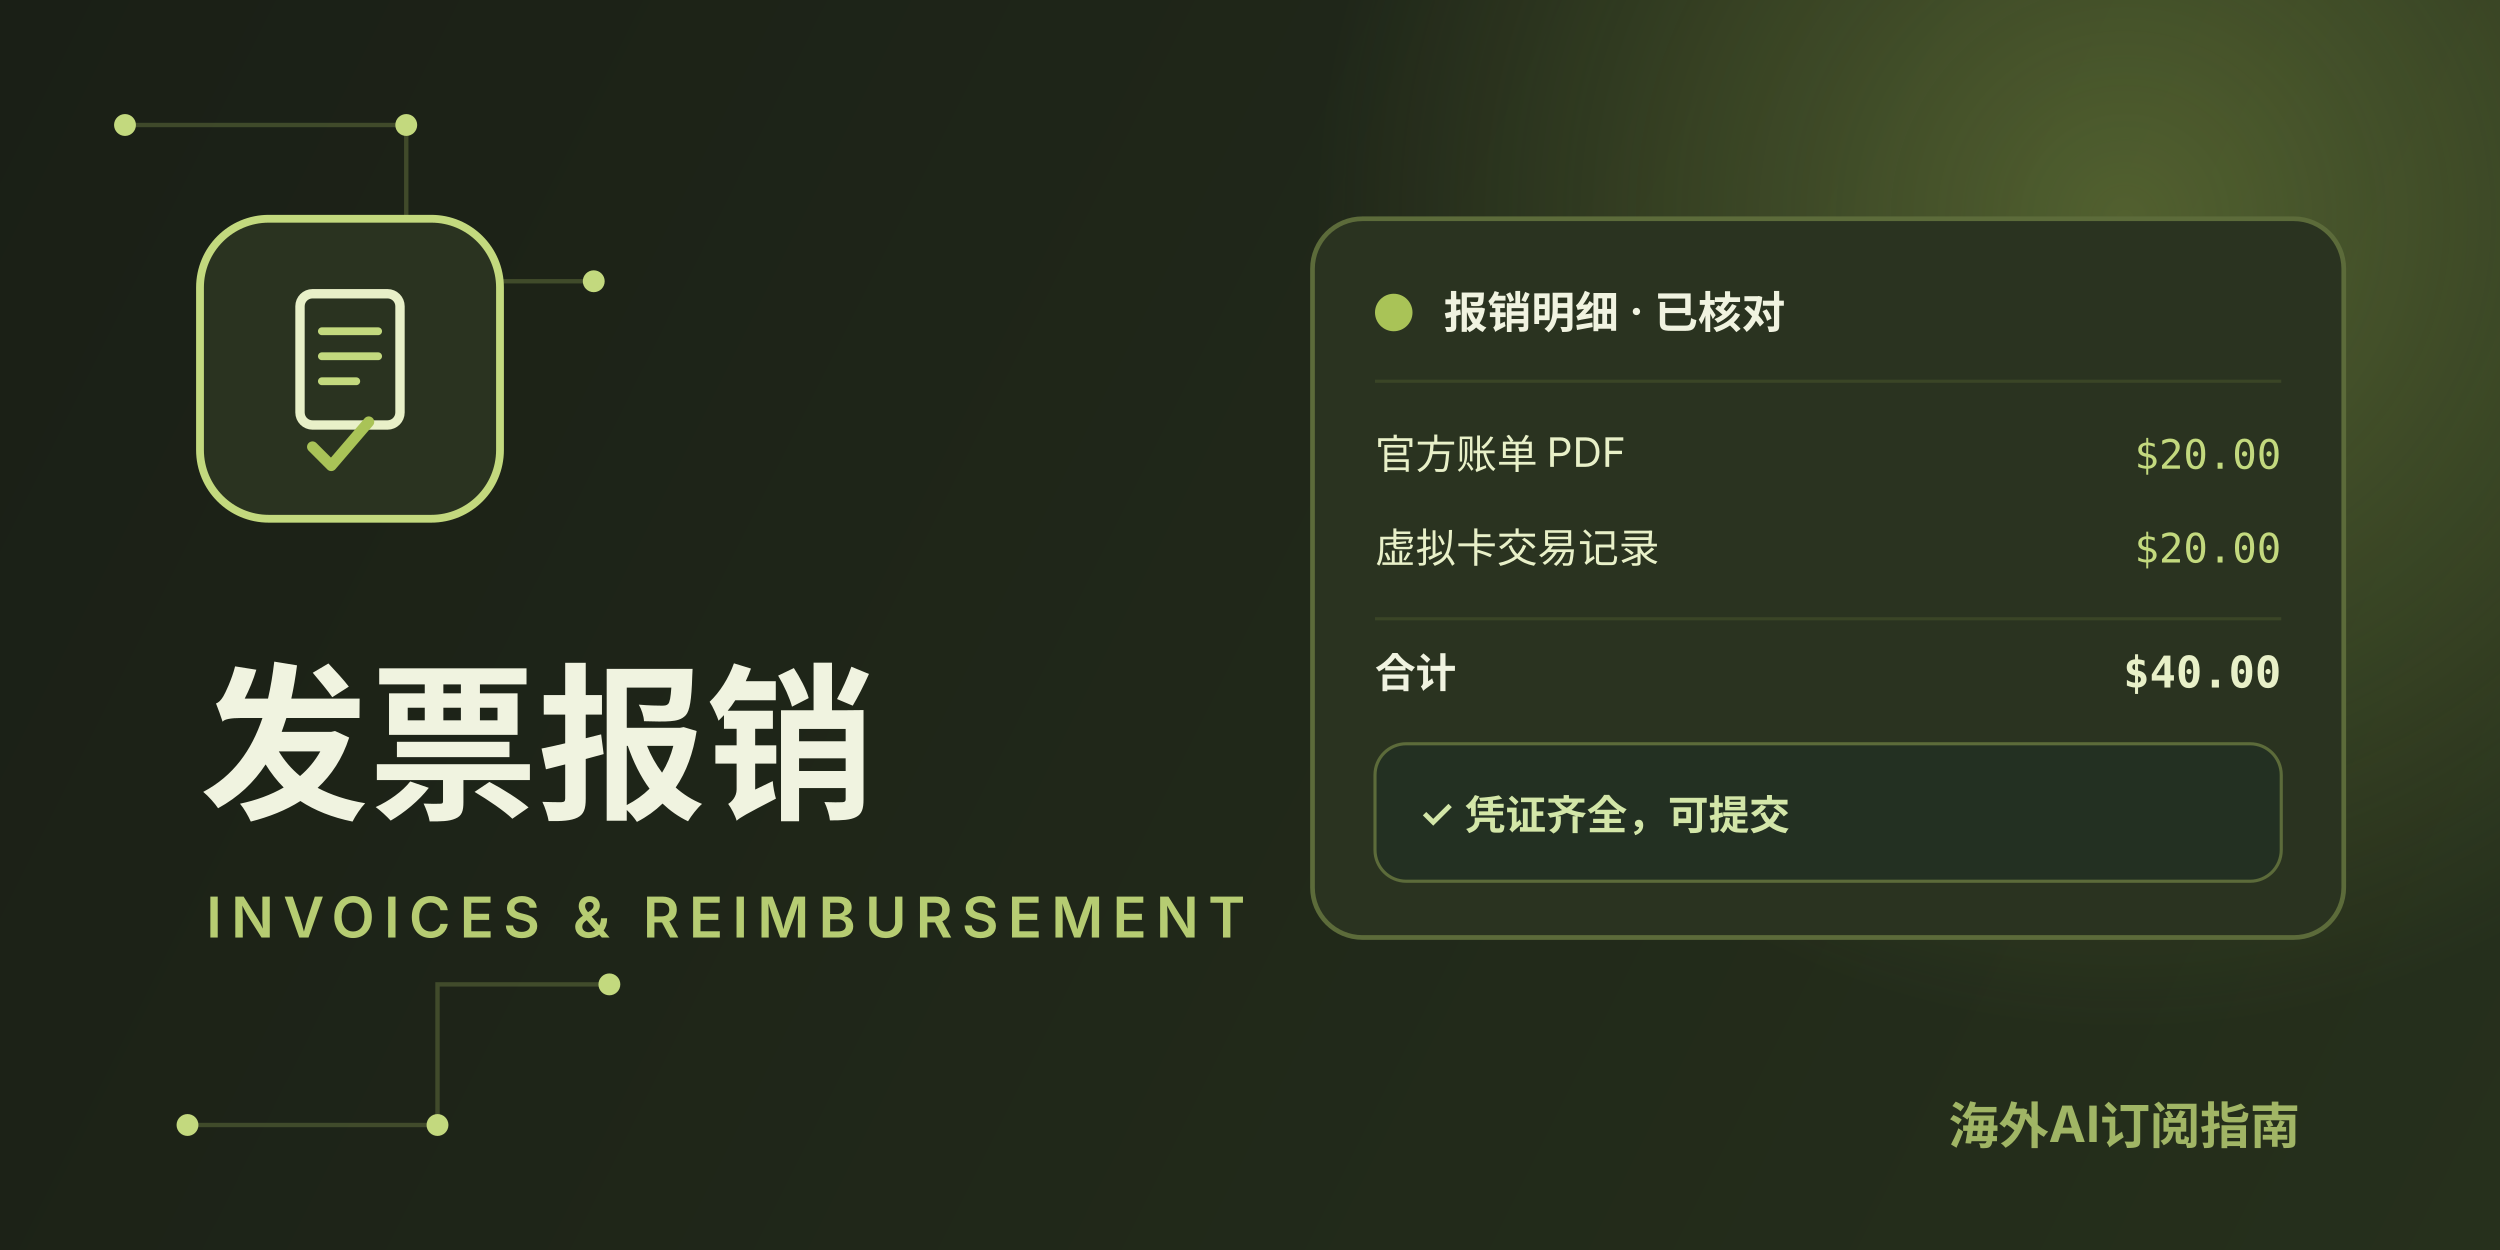
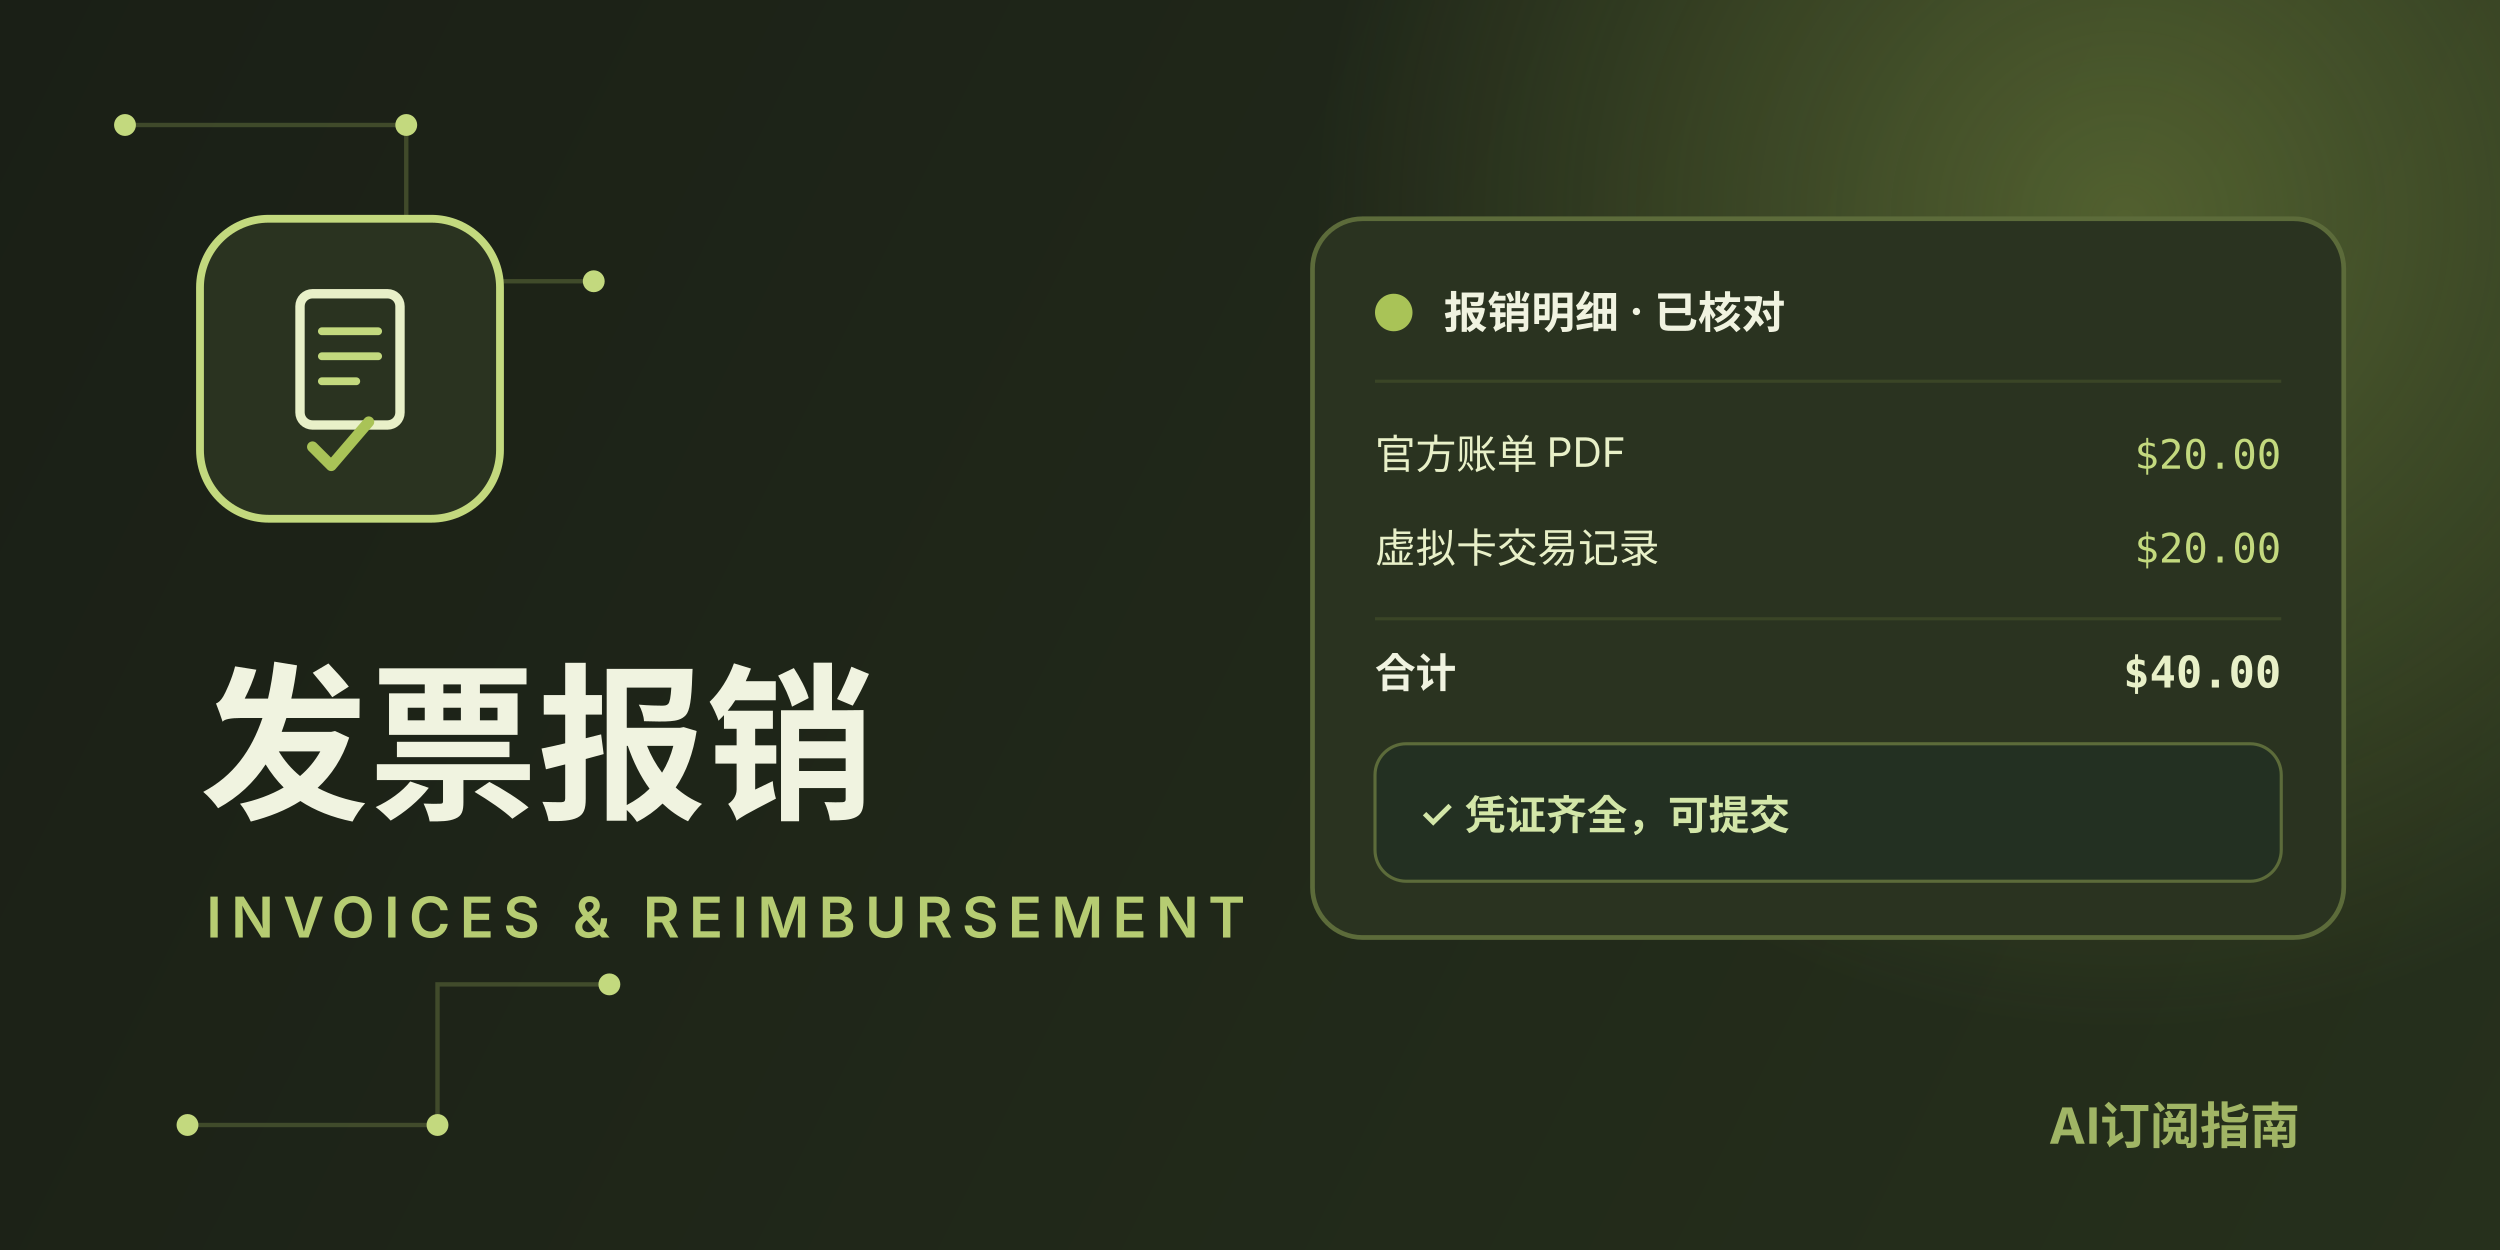
<svg xmlns="http://www.w3.org/2000/svg" viewBox="0 0 800 400" role="img" aria-label="海外AI订阅发票与企业报销指南封面图">
  <defs>
    <linearGradient id="bgGrad3" x1="0" y1="0" x2="800" y2="400" gradientUnits="userSpaceOnUse">
      <stop offset="0" stop-color="#1a1f16" />
      <stop offset="1" stop-color="#26301c" />
    </linearGradient>
    <radialGradient id="glow3" cx="680" cy="70" r="260" gradientUnits="userSpaceOnUse">
      <stop offset="0" stop-color="#a9c357" stop-opacity="0.35" />
      <stop offset="1" stop-color="#a9c357" stop-opacity="0" />
    </radialGradient>
  </defs>
  <rect width="800" height="400" fill="url(#bgGrad3)" />
  <rect width="800" height="400" fill="url(#glow3)" />
  <g stroke="#5c6b3a" stroke-width="1.4" opacity="0.55" fill="none">
    <path d="M40 40 h90 v50 h60" />
    <path d="M60 360 h80 v-45 h55" />
  </g>
  <g fill="#c3d97e">
    <circle cx="40" cy="40" r="3.5" />
    <circle cx="130" cy="40" r="3.5" />
    <circle cx="190" cy="90" r="3.5" />
    <circle cx="60" cy="360" r="3.5" />
    <circle cx="140" cy="360" r="3.5" />
    <circle cx="195" cy="315" r="3.5" />
  </g>
  <rect x="64" y="70" width="96" height="96" rx="22" fill="#2a3320" stroke="#c3d97e" stroke-width="2.5" />
  <rect x="96" y="94" width="32" height="42" rx="4" fill="none" stroke="#e8f0c8" stroke-width="3" />
  <path d="M103 106 h18 M103 114 h18 M103 122 h11" stroke="#c3d97e" stroke-width="2.5" stroke-linecap="round" />
  <path d="M100 143 l6 6 l12 -14" fill="none" stroke="#a9c357" stroke-width="3.5" stroke-linecap="round" stroke-linejoin="round" />
  <text x="64" y="258" font-family="-apple-system, 'Segoe UI', 'PingFang SC', 'Microsoft YaHei', sans-serif" font-size="54" font-weight="700" fill="#f0f3e0">发票报销</text>
  <text x="66" y="300" font-family="-apple-system, 'Segoe UI', 'PingFang SC', 'Microsoft YaHei', sans-serif" font-size="18" font-weight="600" letter-spacing="3" fill="#b6cc72">INVOICES &amp; REIMBURSEMENT</text>
-   <text x="736" y="366" text-anchor="end" font-family="-apple-system, 'Segoe UI', 'PingFang SC', 'Microsoft YaHei', sans-serif" font-size="16" font-weight="700" fill="#b6cc72" opacity="0.85">海外AI订阅指南</text>
+   <text x="736" y="366" text-anchor="end" font-family="-apple-system, 'Segoe UI', 'PingFang SC', 'Microsoft YaHei', sans-serif" font-size="16" font-weight="700" fill="#b6cc72" opacity="0.85">AI订阅指南</text>
  <rect x="420" y="70" width="330" height="230" rx="16" fill="#2a3320" stroke="#5c6b3a" stroke-width="1.5" />
  <circle cx="446" cy="100" r="6" fill="#a9c357" />
  <text x="462" y="105" font-family="-apple-system, 'Segoe UI', 'PingFang SC', 'Microsoft YaHei', sans-serif" font-size="14" font-weight="700" fill="#f0f3e0">报销明细 · 已核对</text>
  <line x1="440" y1="122" x2="730" y2="122" stroke="#3a4526" stroke-width="1" />
  <text x="440" y="150" font-family="-apple-system, 'Segoe UI', 'PingFang SC', 'Microsoft YaHei', sans-serif" font-size="13" fill="#e8f0c8">官方账单 PDF</text>
  <text x="730" y="150" text-anchor="end" font-family="'SFMono-Regular', Consolas, monospace" font-size="13" fill="#c3d97e">$20.00</text>
  <text x="440" y="180" font-family="-apple-system, 'Segoe UI', 'PingFang SC', 'Microsoft YaHei', sans-serif" font-size="13" fill="#e8f0c8">虚拟卡交易记录</text>
  <text x="730" y="180" text-anchor="end" font-family="'SFMono-Regular', Consolas, monospace" font-size="13" fill="#c3d97e">$20.00</text>
  <line x1="440" y1="198" x2="730" y2="198" stroke="#3a4526" stroke-width="1" />
  <text x="440" y="220" font-family="-apple-system, 'Segoe UI', 'PingFang SC', 'Microsoft YaHei', sans-serif" font-size="13" font-weight="700" fill="#f0f3e0">合计</text>
  <text x="730" y="220" text-anchor="end" font-family="'SFMono-Regular', Consolas, monospace" font-size="14" font-weight="700" fill="#e8f0c8">$40.00</text>
  <rect x="440" y="238" width="290" height="44" rx="10" fill="#233022" stroke="#5c6b3a" stroke-width="1" />
  <text x="454" y="265" font-family="-apple-system, 'Segoe UI', 'PingFang SC', 'Microsoft YaHei', sans-serif" font-size="13" font-weight="600" fill="#d3e6a8">✓ 凭证齐全，可提交</text>
</svg>
